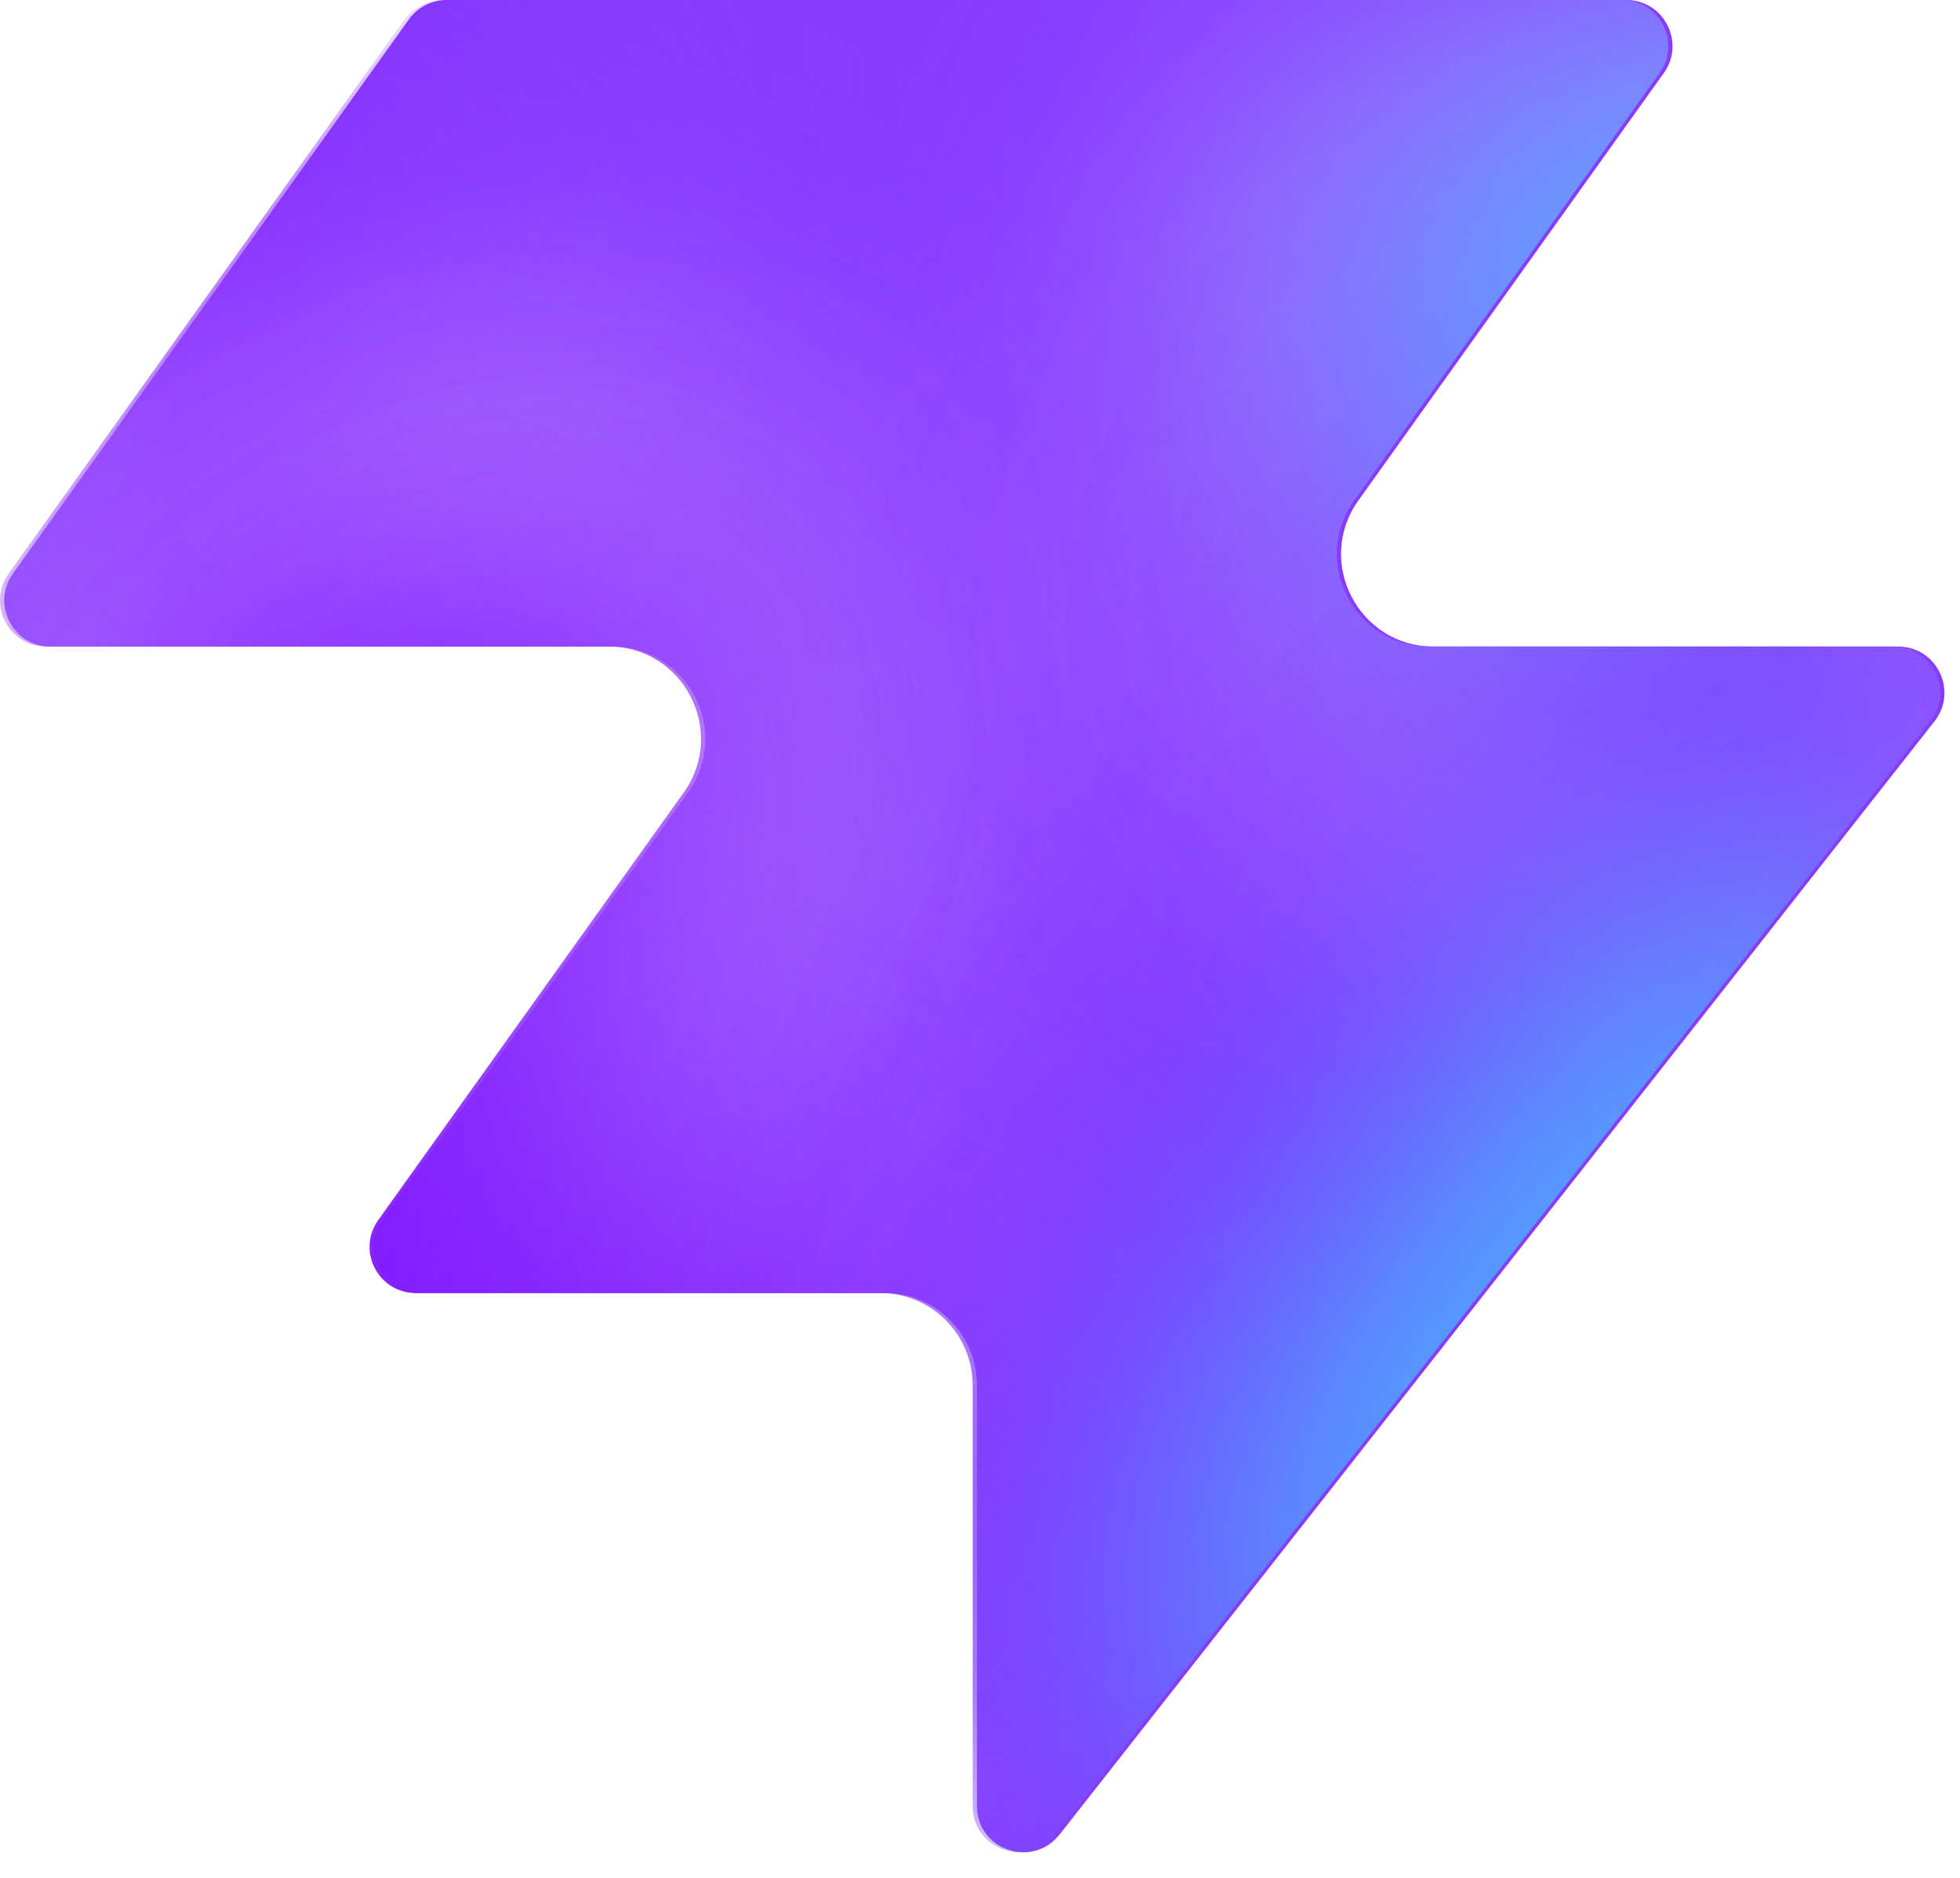
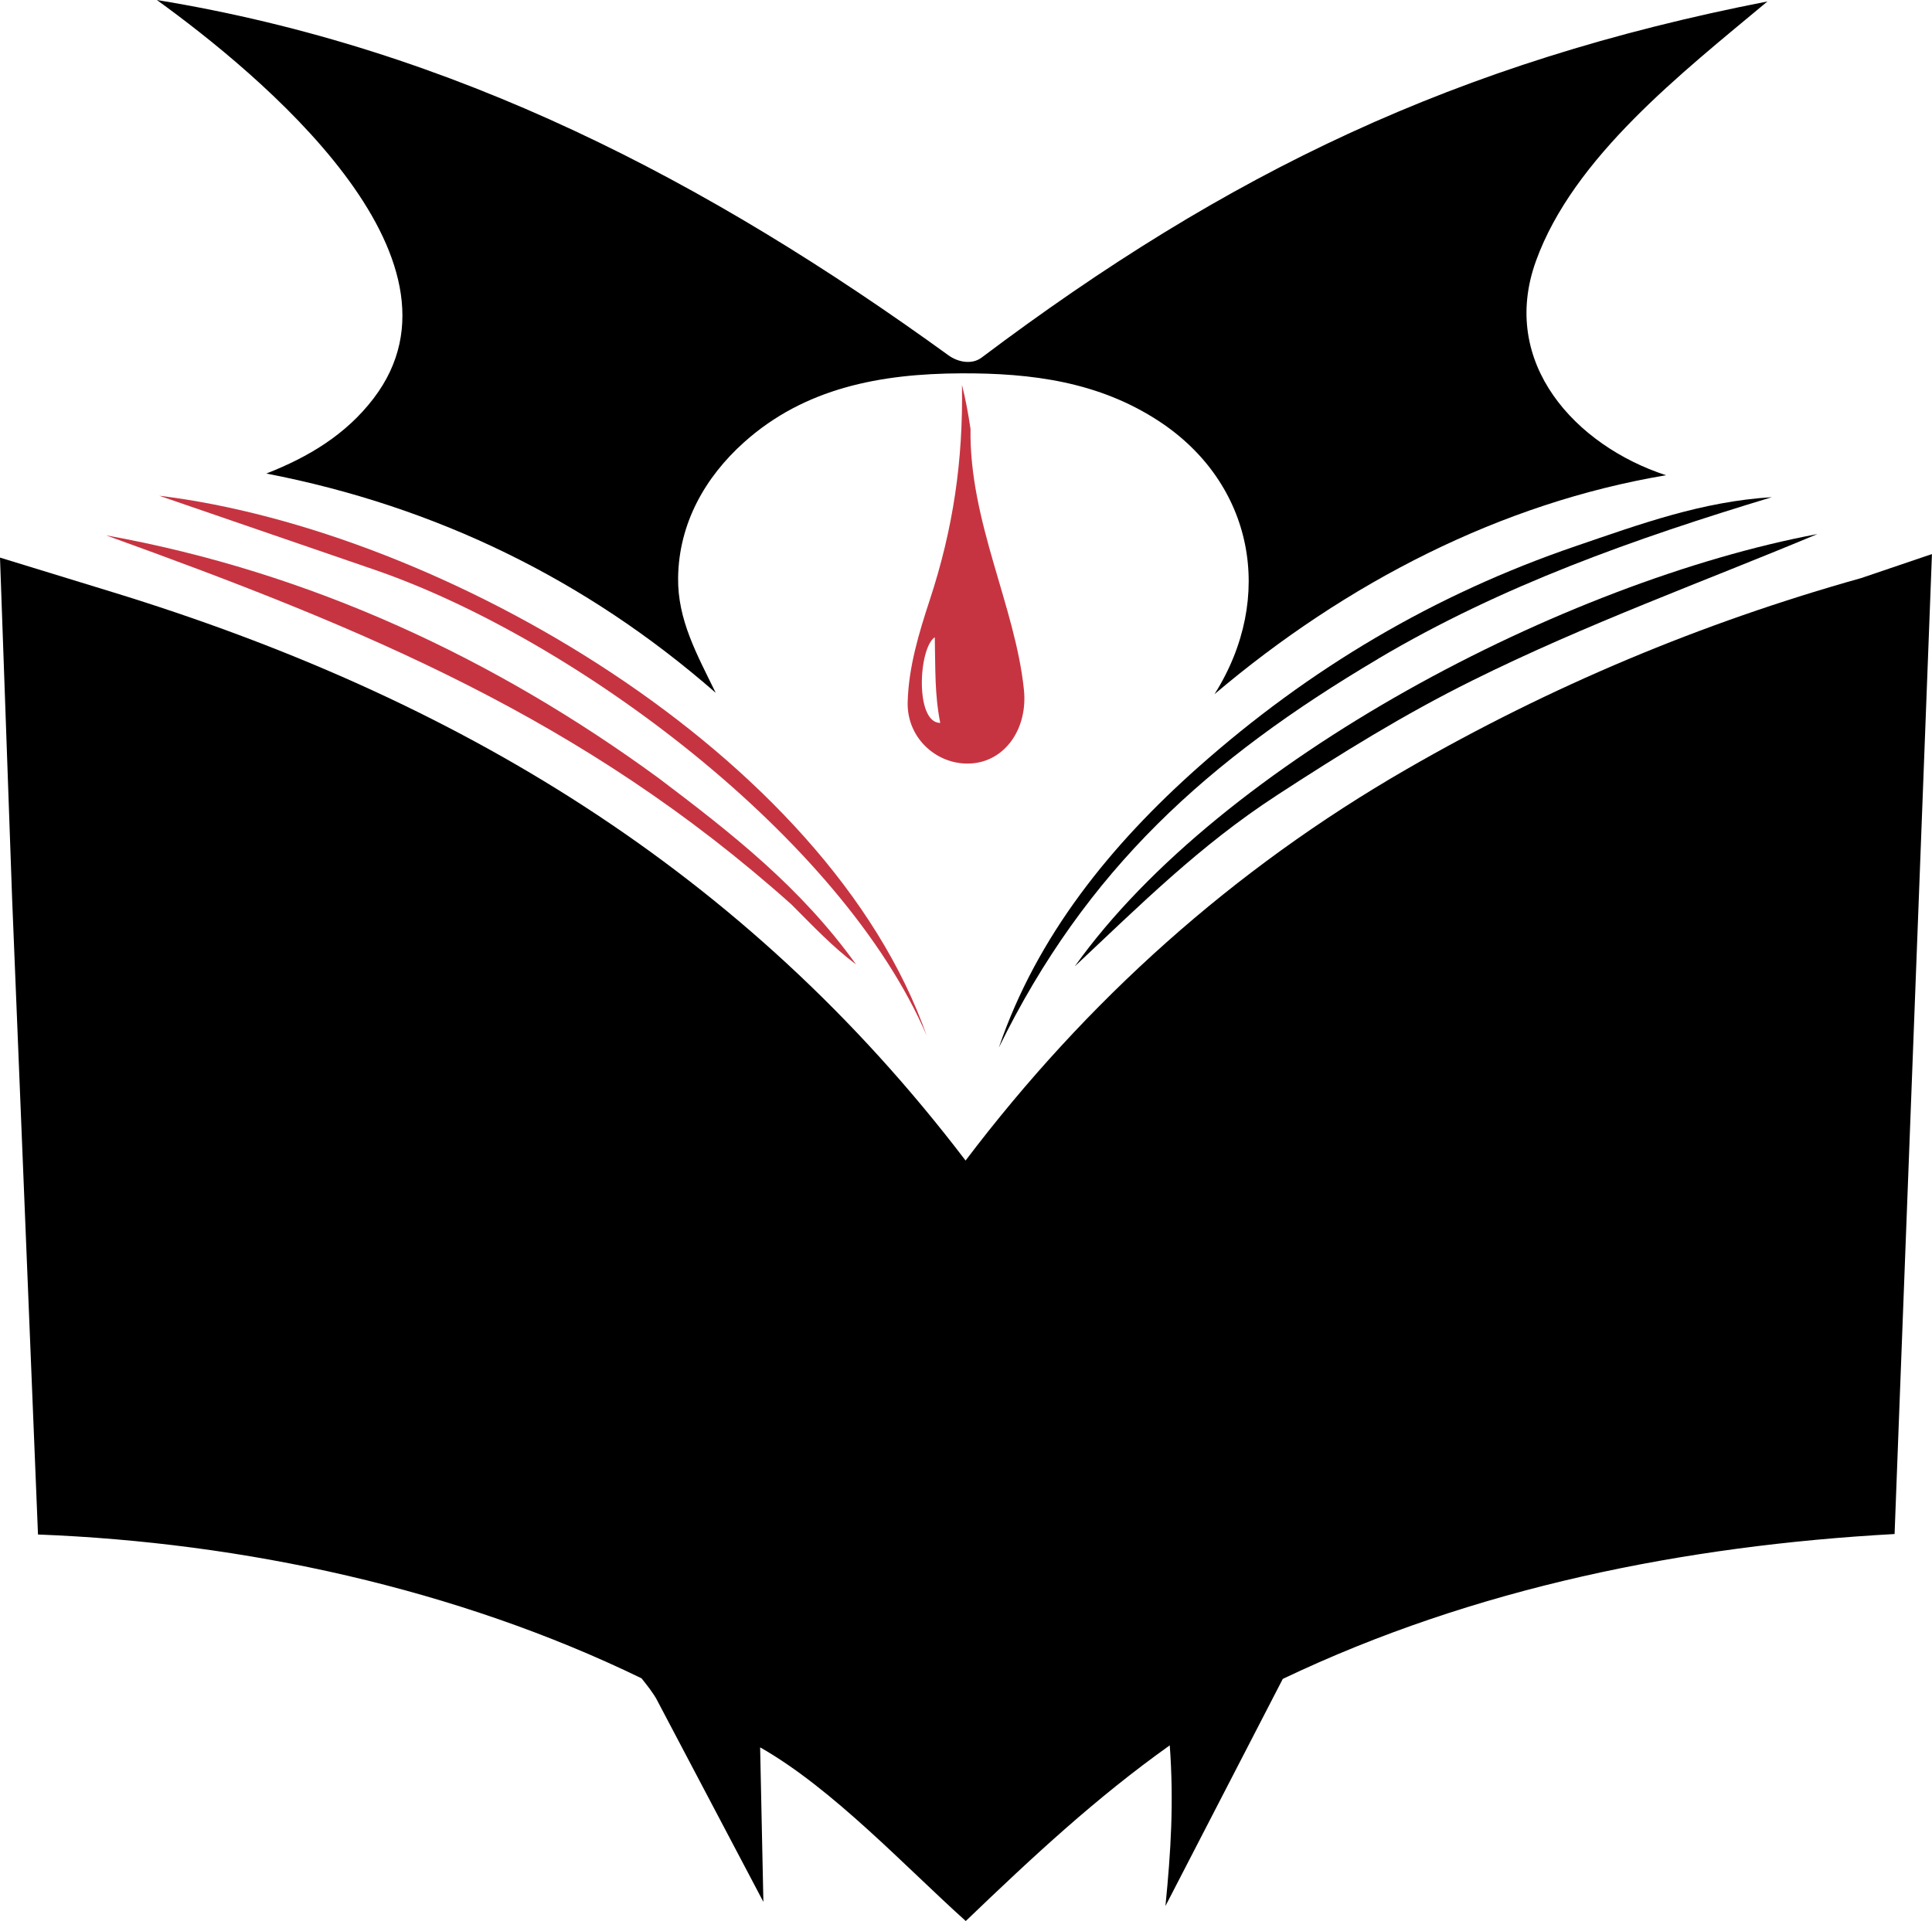
- <svg xmlns="http://www.w3.org/2000/svg" width="48" height="46" fill="none" viewBox="0 0 48 46">
-   <path fill="#863bff" d="M25.946 44.938c-.664.845-2.021.375-2.021-.698V33.937a2.26 2.26 0 0 0-2.262-2.262H10.287c-.92 0-1.456-1.04-.92-1.788l7.48-10.471c1.07-1.497 0-3.578-1.842-3.578H1.237c-.92 0-1.456-1.04-.92-1.788L10.013.474c.214-.297.556-.474.92-.474h28.894c.92 0 1.456 1.04.92 1.788l-7.48 10.471c-1.07 1.498 0 3.579 1.842 3.579h11.377c.943 0 1.473 1.088.89 1.83L25.947 44.94z" style="fill:#863bff;fill:color(display-p3 .525 .23 1);fill-opacity:1" />
-   <mask id="a" width="48" height="46" x="0" y="0" maskUnits="userSpaceOnUse" style="mask-type:alpha">
-     <path fill="#000" d="M25.842 44.938c-.664.844-2.021.375-2.021-.698V33.937a2.26 2.26 0 0 0-2.262-2.262H10.183c-.92 0-1.456-1.04-.92-1.788l7.48-10.471c1.07-1.498 0-3.579-1.842-3.579H1.133c-.92 0-1.456-1.04-.92-1.787L9.91.473c.214-.297.556-.474.92-.474h28.894c.92 0 1.456 1.04.92 1.788l-7.48 10.471c-1.07 1.498 0 3.578 1.842 3.578h11.377c.943 0 1.473 1.088.89 1.832L25.843 44.94z" style="fill:#000;fill-opacity:1" />
-   </mask>
-   <g mask="url(#a)">
-     <g filter="url(#b)">
-       <ellipse cx="5.508" cy="14.704" fill="#ede6ff" rx="5.508" ry="14.704" style="fill:#ede6ff;fill:color(display-p3 .927 .903 1);fill-opacity:1" transform="matrix(.00324 1 1 -.00324 -4.47 31.516)" />
-     </g>
-     <g filter="url(#c)">
-       <ellipse cx="10.399" cy="29.851" fill="#ede6ff" rx="10.399" ry="29.851" style="fill:#ede6ff;fill:color(display-p3 .927 .903 1);fill-opacity:1" transform="matrix(.00324 1 1 -.00324 -39.328 7.883)" />
-     </g>
-     <g filter="url(#d)">
-       <ellipse cx="5.508" cy="30.487" fill="#7e14ff" rx="5.508" ry="30.487" style="fill:#7e14ff;fill:color(display-p3 .492 .077 1);fill-opacity:1" transform="rotate(89.814 -25.913 -14.639)scale(1 -1)" />
-     </g>
-     <g filter="url(#e)">
-       <ellipse cx="5.508" cy="30.599" fill="#7e14ff" rx="5.508" ry="30.599" style="fill:#7e14ff;fill:color(display-p3 .492 .077 1);fill-opacity:1" transform="rotate(89.814 -32.644 -3.334)scale(1 -1)" />
-     </g>
-     <g filter="url(#f)">
-       <ellipse cx="5.508" cy="30.599" fill="#7e14ff" rx="5.508" ry="30.599" style="fill:#7e14ff;fill:color(display-p3 .492 .077 1);fill-opacity:1" transform="matrix(.00324 1 1 -.00324 -34.34 30.47)" />
-     </g>
-     <g filter="url(#g)">
-       <ellipse cx="14.072" cy="22.078" fill="#ede6ff" rx="14.072" ry="22.078" style="fill:#ede6ff;fill:color(display-p3 .927 .903 1);fill-opacity:1" transform="rotate(93.35 24.506 48.493)scale(-1 1)" />
-     </g>
-     <g filter="url(#h)">
-       <ellipse cx="3.47" cy="21.501" fill="#7e14ff" rx="3.47" ry="21.501" style="fill:#7e14ff;fill:color(display-p3 .492 .077 1);fill-opacity:1" transform="rotate(89.009 28.708 47.59)scale(-1 1)" />
-     </g>
-     <g filter="url(#i)">
-       <ellipse cx="3.47" cy="21.501" fill="#7e14ff" rx="3.47" ry="21.501" style="fill:#7e14ff;fill:color(display-p3 .492 .077 1);fill-opacity:1" transform="rotate(89.009 28.708 47.59)scale(-1 1)" />
-     </g>
-     <g filter="url(#j)">
-       <ellipse cx=".387" cy="8.972" fill="#7e14ff" rx="4.407" ry="29.108" style="fill:#7e14ff;fill:color(display-p3 .492 .077 1);fill-opacity:1" transform="rotate(39.51 .387 8.972)" />
-     </g>
-     <g filter="url(#k)">
-       <ellipse cx="47.523" cy="-6.092" fill="#7e14ff" rx="4.407" ry="29.108" style="fill:#7e14ff;fill:color(display-p3 .492 .077 1);fill-opacity:1" transform="rotate(37.892 47.523 -6.092)" />
-     </g>
-     <g filter="url(#l)">
-       <ellipse cx="41.412" cy="6.333" fill="#47bfff" rx="5.971" ry="9.665" style="fill:#47bfff;fill:color(display-p3 .28 .748 1);fill-opacity:1" transform="rotate(37.892 41.412 6.333)" />
-     </g>
-     <g filter="url(#m)">
-       <ellipse cx="-1.879" cy="38.332" fill="#7e14ff" rx="4.407" ry="29.108" style="fill:#7e14ff;fill:color(display-p3 .492 .077 1);fill-opacity:1" transform="rotate(37.892 -1.88 38.332)" />
-     </g>
-     <g filter="url(#n)">
-       <ellipse cx="-1.879" cy="38.332" fill="#7e14ff" rx="4.407" ry="29.108" style="fill:#7e14ff;fill:color(display-p3 .492 .077 1);fill-opacity:1" transform="rotate(37.892 -1.88 38.332)" />
-     </g>
-     <g filter="url(#o)">
-       <ellipse cx="35.651" cy="29.907" fill="#7e14ff" rx="4.407" ry="29.108" style="fill:#7e14ff;fill:color(display-p3 .492 .077 1);fill-opacity:1" transform="rotate(37.892 35.651 29.907)" />
-     </g>
-     <g filter="url(#p)">
-       <ellipse cx="38.418" cy="32.4" fill="#47bfff" rx="5.971" ry="15.297" style="fill:#47bfff;fill:color(display-p3 .28 .748 1);fill-opacity:1" transform="rotate(37.892 38.418 32.4)" />
-     </g>
+ <svg xmlns="http://www.w3.org/2000/svg" id="_图层_2" data-name="图层 2" viewBox="0 0 402.78 400.52">
+   <defs>
+     <style>
+       .cls-1 {
+         fill: #c73441;
+       }
+     </style>
+   </defs>
+   <g id="_图层_1-2" data-name="图层 1">
+     <path d="M137.02,354.54c-.78-1.48-2.17-3.24-3.28-4.62-38.59-18.73-82.97-28.32-125.82-29.98L2.53,187.44,0,116.26l23.37,7.17c71.55,21.95,131.68,57.78,177.93,118.54,25.34-33.45,55.78-60.73,91.92-81.58,30.02-17.32,61.48-30.52,94.82-39.87l14.73-5-6.89,180.59-.9,23.73c-43.67,2.41-87.61,11.15-127.55,30.21l-24.46,47.35c1.13-11.34,1.77-21.59.9-33.5-15.45,11.01-28.41,23.09-42.53,36.63-12.44-11.16-27.77-27.65-42.87-36.21l.68,32.22-22.14-42Z" />
+     <path d="M347.31,99.09c-34.36,5.77-66.67,22.39-94.11,45.64,12.75-20.21,8.09-44-11.56-56.9-12.5-8.2-26.45-10.06-41.32-9.99-16.7.08-32.53,3.02-45.2,14.37-8.13,7.29-13.6,16.92-13.75,28.25-.12,8.78,3.93,15.98,7.84,23.99-26.98-23.6-58.33-38.88-93.68-45.72,8.77-3.43,16.58-8.1,22.35-15.66C100.38,53.63,54.07,15.44,32.7,0c62.03,10.13,114.98,37.82,165.06,74.1,1.88,1.36,4.8,2.02,6.88.46C255.91,35.98,303.64,12.96,368.48.3c-17.83,14.88-40.45,32.46-48.27,54.13-7.69,21.31,8.33,38.51,27.1,44.65Z" />
+     <path class="cls-1" d="M213.47,143.86c.8,7.87-3.73,14.69-10.75,15.3s-13.7-5.01-13.49-12.78c.2-7.33,2.33-14.36,4.61-21.3,4.85-14.75,6.97-28.93,6.71-44.83.74,2.92,1.31,5.96,1.78,9.18-.29,19.33,9.38,37.05,11.14,54.43ZM196.02,150.73c-1.19-6.06-.99-11.17-1.14-17.87-3.41,2.29-4.15,17.86,1.14,17.87Z" />
+     <path d="M266.09,165.89c-15.94,10.37-28.32,22.73-42.02,35.59,30.78-43.14,102.35-80.25,154.82-90.13-23.66,9.91-48.17,18.73-71.94,30.54-14.4,7.15-27.1,15.04-40.86,23.99Z" />
+     <path class="cls-1" d="M178.45,201.07c-4.88-3.66-8.91-7.95-13.45-12.49-43.39-38.79-88.99-57.5-142.91-76.97,42.48,7.64,81.1,25.65,115.29,50.68,15.18,11.48,29.52,22.68,41.08,38.78Z" />
+     <path d="M287.32,137.36c-35.53,21.03-60.87,43.9-79.08,81.05,7.95-23.31,23.37-42.29,41.55-58.44,23.25-20.65,49.26-36.04,78.7-46.1,13.53-4.62,26.31-9.31,40.9-10.21-28.61,8.66-56.24,18.39-82.08,33.69Z" />
+     <path class="cls-1" d="M193.25,216.06c-17.6-41.23-73.36-82.9-115.2-97.28l-44.85-15.42c58.86,7.16,139.43,53.86,160.04,112.7Z" />
  </g>
-   <defs>
-     <filter id="b" width="60.045" height="41.654" x="-19.77" y="16.149" color-interpolation-filters="sRGB" filterUnits="userSpaceOnUse">
-       <feFlood flood-opacity="0" result="BackgroundImageFix" />
-       <feBlend in="SourceGraphic" in2="BackgroundImageFix" result="shape" />
-       <feGaussianBlur result="effect1_foregroundBlur_2002_17158" stdDeviation="7.659" />
-     </filter>
-     <filter id="c" width="90.34" height="51.437" x="-54.613" y="-7.533" color-interpolation-filters="sRGB" filterUnits="userSpaceOnUse">
-       <feFlood flood-opacity="0" result="BackgroundImageFix" />
-       <feBlend in="SourceGraphic" in2="BackgroundImageFix" result="shape" />
-       <feGaussianBlur result="effect1_foregroundBlur_2002_17158" stdDeviation="7.659" />
-     </filter>
-     <filter id="d" width="79.355" height="29.4" x="-49.64" y="2.03" color-interpolation-filters="sRGB" filterUnits="userSpaceOnUse">
-       <feFlood flood-opacity="0" result="BackgroundImageFix" />
-       <feBlend in="SourceGraphic" in2="BackgroundImageFix" result="shape" />
-       <feGaussianBlur result="effect1_foregroundBlur_2002_17158" stdDeviation="4.596" />
-     </filter>
-     <filter id="e" width="79.579" height="29.4" x="-45.045" y="20.029" color-interpolation-filters="sRGB" filterUnits="userSpaceOnUse">
-       <feFlood flood-opacity="0" result="BackgroundImageFix" />
-       <feBlend in="SourceGraphic" in2="BackgroundImageFix" result="shape" />
-       <feGaussianBlur result="effect1_foregroundBlur_2002_17158" stdDeviation="4.596" />
-     </filter>
-     <filter id="f" width="79.579" height="29.4" x="-43.513" y="21.178" color-interpolation-filters="sRGB" filterUnits="userSpaceOnUse">
-       <feFlood flood-opacity="0" result="BackgroundImageFix" />
-       <feBlend in="SourceGraphic" in2="BackgroundImageFix" result="shape" />
-       <feGaussianBlur result="effect1_foregroundBlur_2002_17158" stdDeviation="4.596" />
-     </filter>
-     <filter id="g" width="74.749" height="58.852" x="15.756" y="-17.901" color-interpolation-filters="sRGB" filterUnits="userSpaceOnUse">
-       <feFlood flood-opacity="0" result="BackgroundImageFix" />
-       <feBlend in="SourceGraphic" in2="BackgroundImageFix" result="shape" />
-       <feGaussianBlur result="effect1_foregroundBlur_2002_17158" stdDeviation="7.659" />
-     </filter>
-     <filter id="h" width="61.377" height="25.362" x="23.548" y="2.284" color-interpolation-filters="sRGB" filterUnits="userSpaceOnUse">
-       <feFlood flood-opacity="0" result="BackgroundImageFix" />
-       <feBlend in="SourceGraphic" in2="BackgroundImageFix" result="shape" />
-       <feGaussianBlur result="effect1_foregroundBlur_2002_17158" stdDeviation="4.596" />
-     </filter>
-     <filter id="i" width="61.377" height="25.362" x="23.548" y="2.284" color-interpolation-filters="sRGB" filterUnits="userSpaceOnUse">
-       <feFlood flood-opacity="0" result="BackgroundImageFix" />
-       <feBlend in="SourceGraphic" in2="BackgroundImageFix" result="shape" />
-       <feGaussianBlur result="effect1_foregroundBlur_2002_17158" stdDeviation="4.596" />
-     </filter>
-     <filter id="j" width="56.045" height="63.649" x="-27.636" y="-22.853" color-interpolation-filters="sRGB" filterUnits="userSpaceOnUse">
-       <feFlood flood-opacity="0" result="BackgroundImageFix" />
-       <feBlend in="SourceGraphic" in2="BackgroundImageFix" result="shape" />
-       <feGaussianBlur result="effect1_foregroundBlur_2002_17158" stdDeviation="4.596" />
-     </filter>
-     <filter id="k" width="54.814" height="64.646" x="20.116" y="-38.415" color-interpolation-filters="sRGB" filterUnits="userSpaceOnUse">
-       <feFlood flood-opacity="0" result="BackgroundImageFix" />
-       <feBlend in="SourceGraphic" in2="BackgroundImageFix" result="shape" />
-       <feGaussianBlur result="effect1_foregroundBlur_2002_17158" stdDeviation="4.596" />
-     </filter>
-     <filter id="l" width="33.541" height="35.313" x="24.641" y="-11.323" color-interpolation-filters="sRGB" filterUnits="userSpaceOnUse">
-       <feFlood flood-opacity="0" result="BackgroundImageFix" />
-       <feBlend in="SourceGraphic" in2="BackgroundImageFix" result="shape" />
-       <feGaussianBlur result="effect1_foregroundBlur_2002_17158" stdDeviation="4.596" />
-     </filter>
-     <filter id="m" width="54.814" height="64.646" x="-29.286" y="6.009" color-interpolation-filters="sRGB" filterUnits="userSpaceOnUse">
-       <feFlood flood-opacity="0" result="BackgroundImageFix" />
-       <feBlend in="SourceGraphic" in2="BackgroundImageFix" result="shape" />
-       <feGaussianBlur result="effect1_foregroundBlur_2002_17158" stdDeviation="4.596" />
-     </filter>
-     <filter id="n" width="54.814" height="64.646" x="-29.286" y="6.009" color-interpolation-filters="sRGB" filterUnits="userSpaceOnUse">
-       <feFlood flood-opacity="0" result="BackgroundImageFix" />
-       <feBlend in="SourceGraphic" in2="BackgroundImageFix" result="shape" />
-       <feGaussianBlur result="effect1_foregroundBlur_2002_17158" stdDeviation="4.596" />
-     </filter>
-     <filter id="o" width="54.814" height="64.646" x="8.244" y="-2.416" color-interpolation-filters="sRGB" filterUnits="userSpaceOnUse">
-       <feFlood flood-opacity="0" result="BackgroundImageFix" />
-       <feBlend in="SourceGraphic" in2="BackgroundImageFix" result="shape" />
-       <feGaussianBlur result="effect1_foregroundBlur_2002_17158" stdDeviation="4.596" />
-     </filter>
-     <filter id="p" width="39.409" height="43.623" x="18.713" y="10.588" color-interpolation-filters="sRGB" filterUnits="userSpaceOnUse">
-       <feFlood flood-opacity="0" result="BackgroundImageFix" />
-       <feBlend in="SourceGraphic" in2="BackgroundImageFix" result="shape" />
-       <feGaussianBlur result="effect1_foregroundBlur_2002_17158" stdDeviation="4.596" />
-     </filter>
-   </defs>
</svg>
